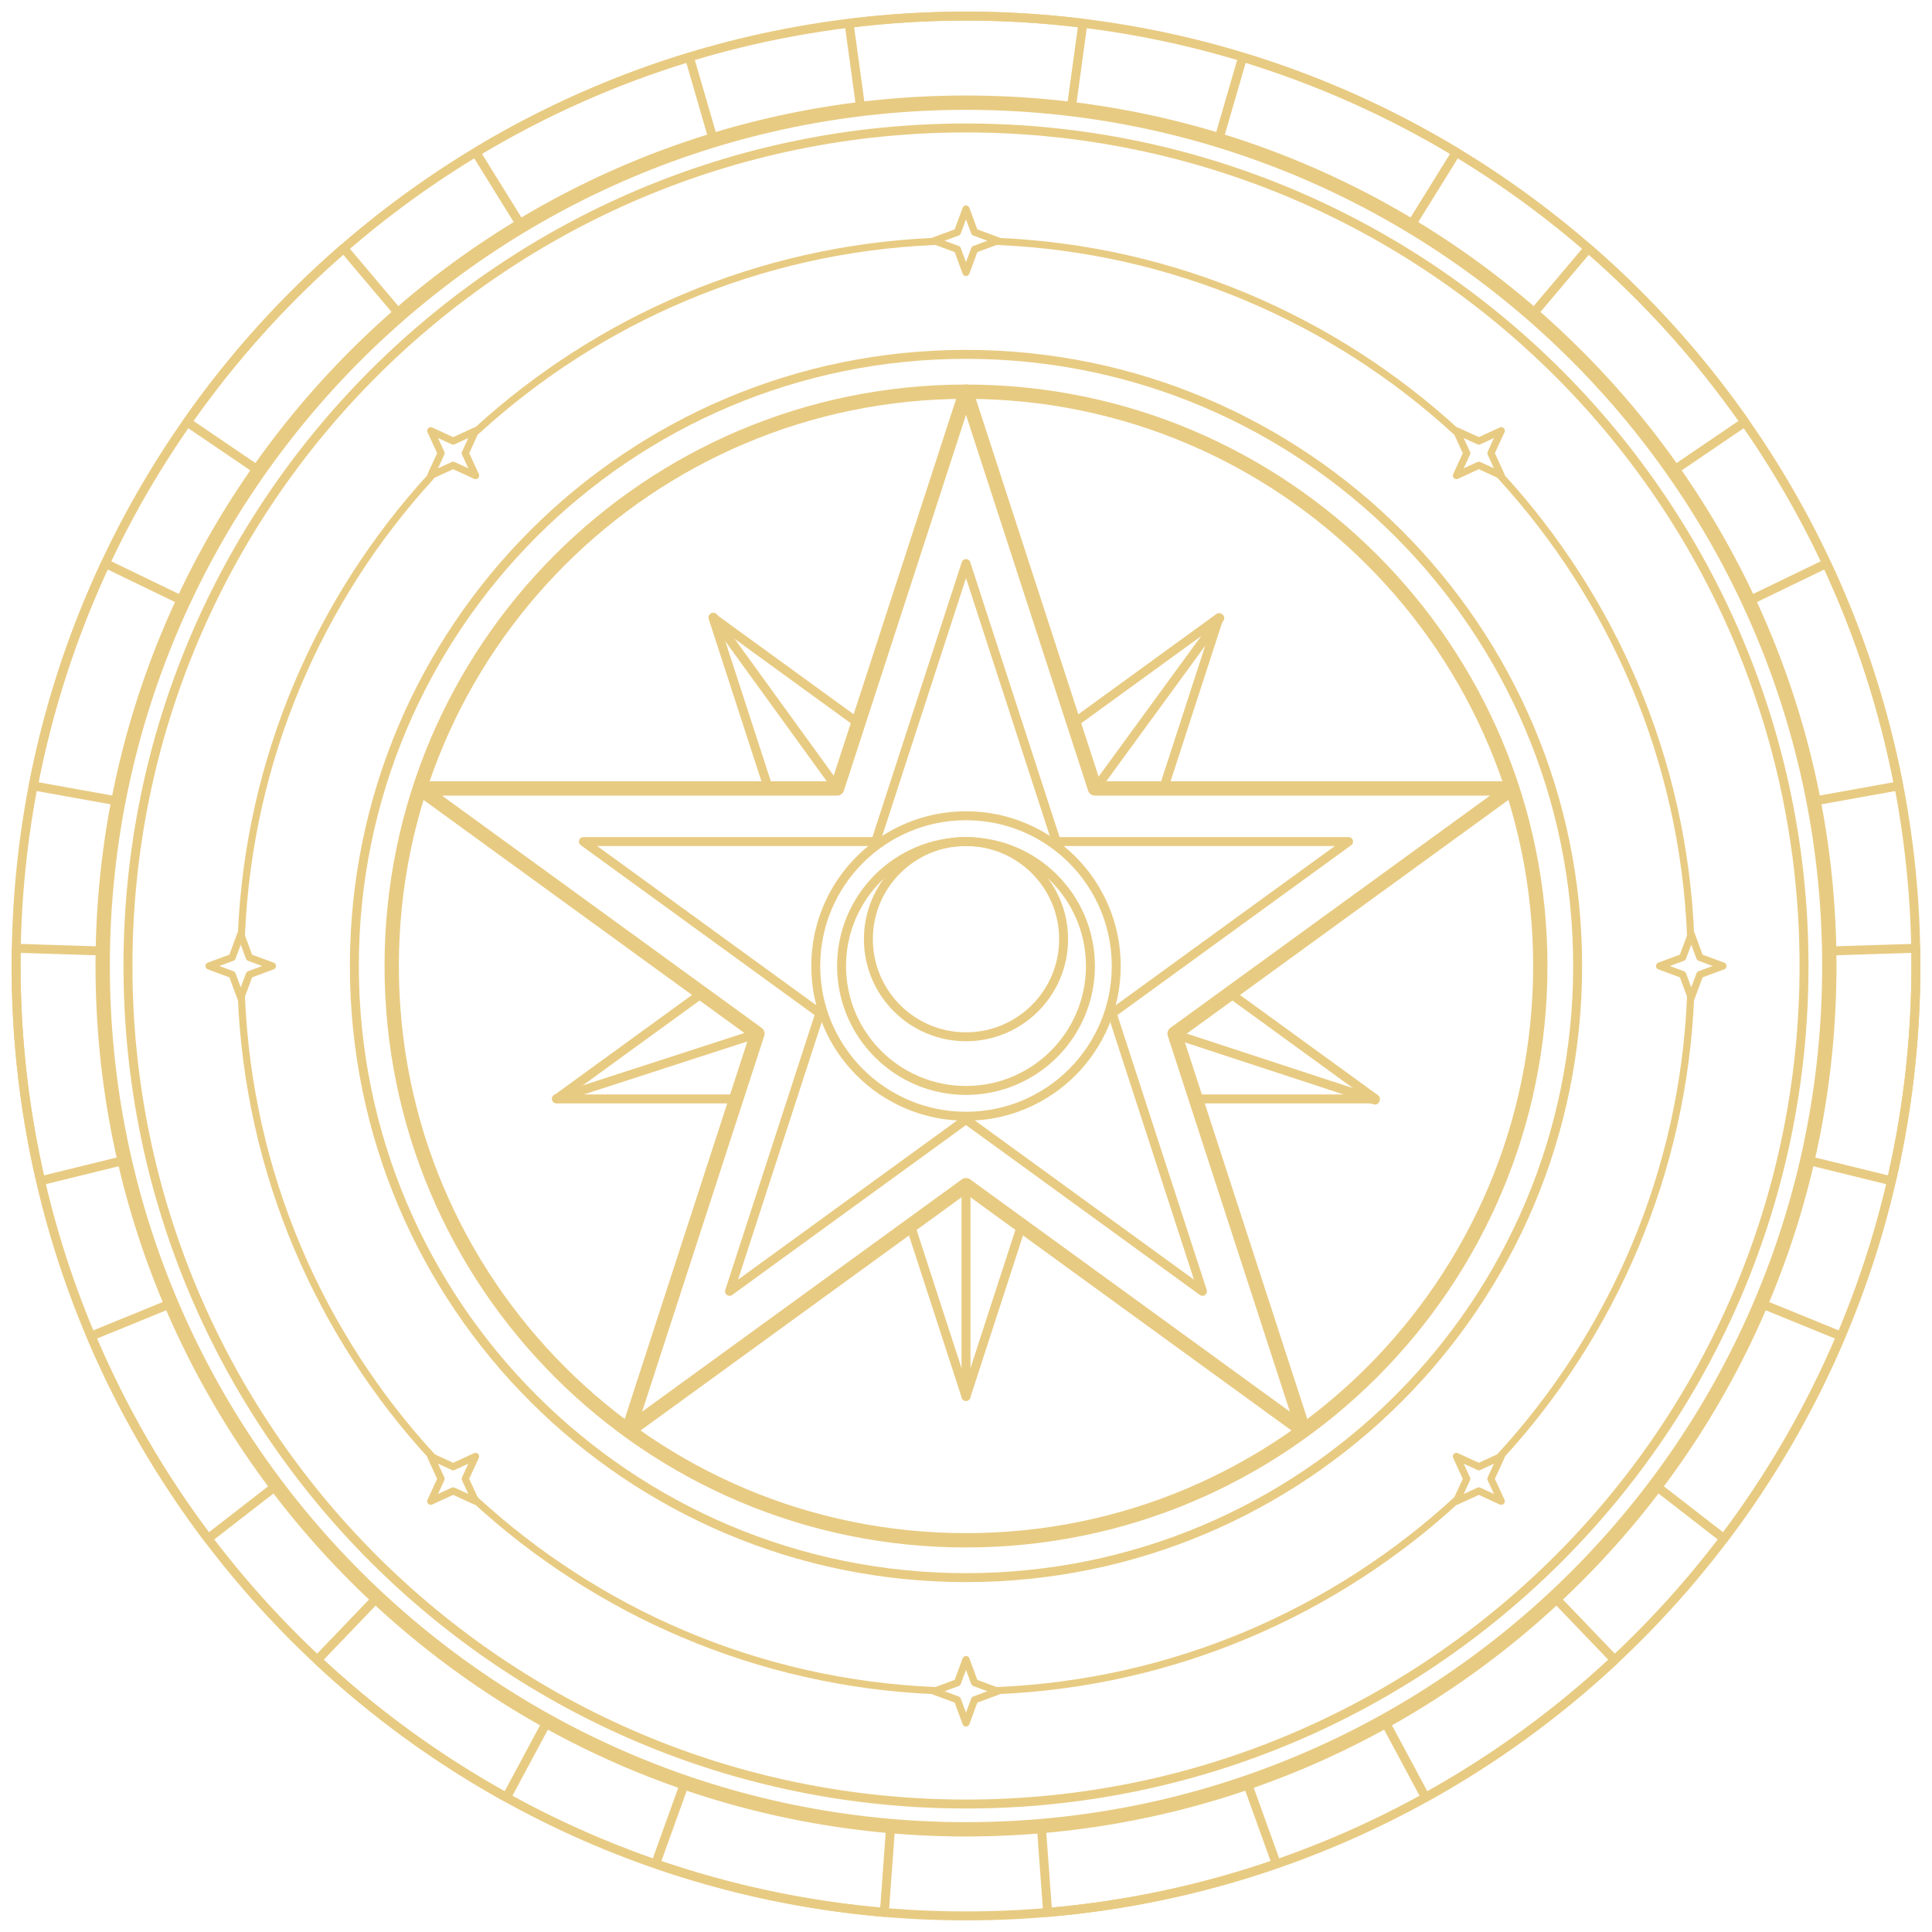
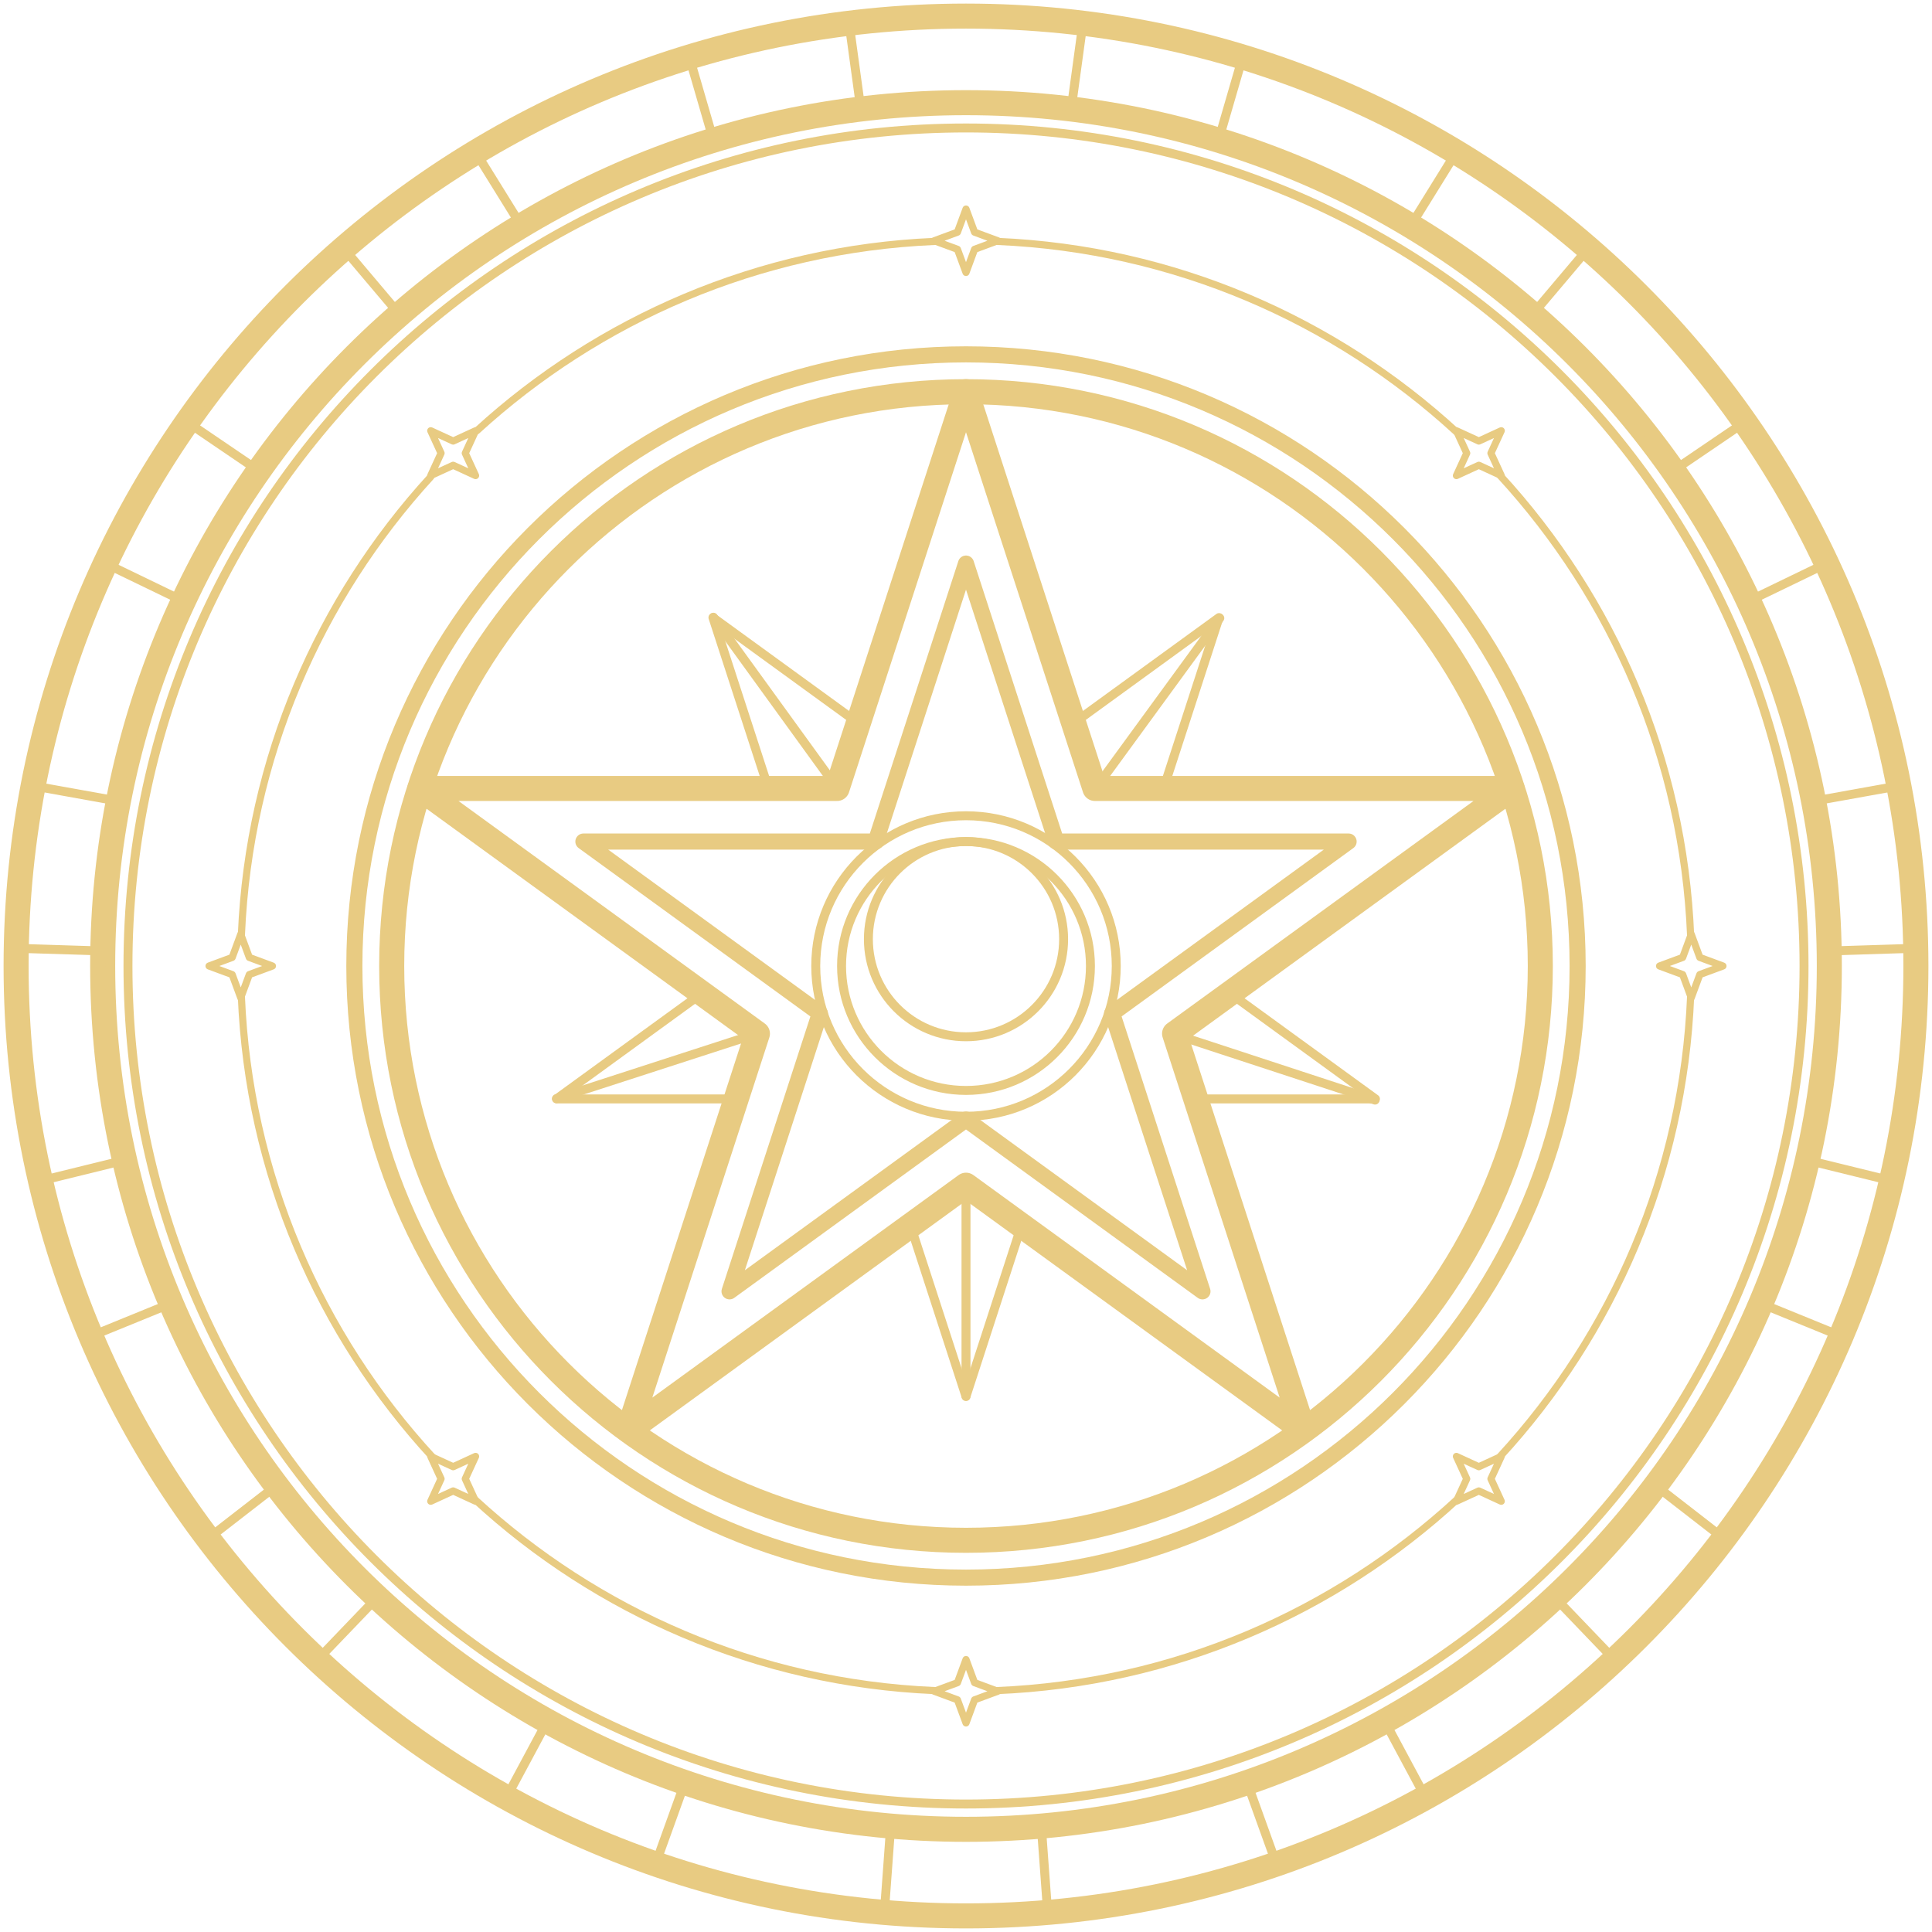
<svg xmlns="http://www.w3.org/2000/svg" width="100%" height="100%" viewBox="0 0 1080 1080" version="1.1" xml:space="preserve" style="fill-rule:evenodd;clip-rule:evenodd;stroke-linecap:round;stroke-linejoin:round;stroke-miterlimit:1.5;">
  <g id="Magic-Star">
    <g>
      <g transform="matrix(1.31656,0,0,1.31656,-361.063,-350.886)">
-         <circle cx="684.407" cy="676.676" r="403.324" style="fill:none;stroke:rgb(232,203,130);stroke-width:3.8px;" />
+         <circle cx="684.407" cy="676.676" r="403.324" style="fill:none;stroke:rgb(232,203,130);stroke-width:10.63px;" />
      </g>
      <g transform="matrix(1.19656,0,0,1.19656,-278.936,-269.686)">
-         <circle cx="684.407" cy="676.676" r="403.324" style="fill:none;stroke:rgb(232,203,130);stroke-width:6.69px;" />
+         <circle cx="684.407" cy="676.676" r="403.324" style="fill:none;stroke:rgb(232,203,130);stroke-width:11.7px;" />
      </g>
      <g transform="matrix(1.16151,0,0,1.16151,-254.946,-245.967)">
        <circle cx="684.407" cy="676.676" r="403.324" style="fill:none;stroke:rgb(232,203,130);stroke-width:4.3px;" />
      </g>
      <g transform="matrix(2.16902,0,0,2.16902,-871.511,-761.565)">
-         <path d="M680.889,357.12L677.936,378.669C690.83,380.251 703.562,382.958 715.985,386.756L722.051,365.87C741.341,371.741 759.83,379.974 777.101,390.379L765.638,408.863C776.774,415.554 787.304,423.204 797.108,431.728L811.146,415.114C826.379,428.324 839.922,443.365 851.467,459.896L833.477,472.12C840.929,482.761 847.437,494.033 852.927,505.807L872.508,496.339C881.051,514.603 887.306,533.852 891.129,553.65L869.723,557.499C872.202,570.252 873.563,583.196 873.789,596.186L895.528,595.501C895.904,615.66 893.789,635.789 889.229,655.43L868.107,650.24C865.186,662.899 861.163,675.277 856.087,687.236L876.225,695.452C868.369,714.022 858.249,731.55 846.095,747.638L828.911,734.306C821.093,744.682 812.384,754.354 802.882,763.214L817.937,778.911C803.208,792.68 786.833,804.577 769.186,814.33L758.91,795.161C747.548,801.46 735.657,806.754 723.374,810.983L730.743,831.447C711.686,838.034 691.889,842.242 671.8,843.975L670.209,822.284C657.268,823.416 644.252,823.416 631.31,822.284L629.719,843.975C609.63,842.242 589.833,838.034 570.776,831.447L578.145,810.983C565.862,806.754 553.971,801.46 542.609,795.161L532.333,814.33C514.686,804.577 498.312,792.68 483.582,778.911L498.637,763.214C489.136,754.354 480.426,744.682 472.608,734.306L455.424,747.638C443.27,731.55 433.15,714.022 425.294,695.452L445.432,687.236C440.356,675.277 436.334,662.899 433.412,650.24L412.29,655.43C407.731,635.789 405.615,615.66 405.991,595.501L427.73,596.186C427.957,583.196 429.317,570.252 431.796,557.499L410.39,553.65C414.213,533.852 420.468,514.603 429.011,496.339L448.592,505.807C454.082,494.033 460.59,482.761 468.042,472.12L450.052,459.896C461.597,443.365 475.14,428.324 490.373,415.114L504.411,431.728C514.215,423.204 524.745,415.554 535.881,408.863L524.418,390.379C541.689,379.974 560.179,371.741 579.468,365.87L585.534,386.756C597.958,382.958 610.689,380.251 623.583,378.669L620.63,357.12C640.64,354.639 660.879,354.639 680.889,357.12ZM650.76,377.099C773.821,377.099 873.731,477.009 873.731,600.07C873.731,723.131 773.821,823.041 650.76,823.041C527.699,823.041 427.789,723.131 427.789,600.07C427.789,477.009 527.699,377.099 650.76,377.099Z" style="fill:none;stroke:rgb(232,203,130);stroke-width:2.31px;" />
+         <path d="M680.889,357.12L677.925,378.76C659.882,376.546 641.637,376.546 623.595,378.76L620.63,357.12C640.64,354.639 660.879,354.639 680.889,357.12ZM579.468,365.87L585.561,386.844C568.178,392.16 551.51,399.581 535.928,408.942L524.418,390.379C541.689,379.974 560.179,371.741 579.468,365.87ZM490.373,415.114L504.471,431.797C490.753,443.724 478.544,457.282 468.117,472.172L450.052,459.896C461.597,443.365 475.14,428.324 490.373,415.114ZM429.011,496.339L448.676,505.846C440.994,522.321 435.356,539.673 431.887,557.517L410.39,553.65C414.213,533.852 420.468,514.603 429.011,496.339ZM405.991,595.501L427.822,596.187C427.506,614.362 429.413,632.508 433.501,650.219L412.29,655.43C407.731,635.789 405.615,615.66 405.991,595.501ZM425.294,695.452L445.517,687.2C452.62,703.932 461.743,719.733 472.682,734.251L455.424,747.638C443.27,731.55 433.15,714.022 425.294,695.452ZM483.582,778.911L498.7,763.147C511.995,775.543 526.756,786.268 542.654,795.081L532.333,814.33C514.686,804.577 498.312,792.68 483.582,778.911ZM570.776,831.447L578.175,810.896C595.363,816.813 613.21,820.607 631.318,822.192L629.719,843.975C609.63,842.242 589.833,838.034 570.776,831.447ZM671.8,843.975L670.201,822.192C688.31,820.607 706.156,816.813 723.344,810.896L730.743,831.447C711.686,838.034 691.889,842.242 671.8,843.975ZM769.186,814.33L758.865,795.081C774.764,786.268 789.524,775.543 802.819,763.147L817.937,778.911C803.208,792.68 786.833,804.577 769.186,814.33ZM846.095,747.638L828.837,734.251C839.776,719.733 848.899,703.932 856.002,687.2L876.225,695.452C868.369,714.022 858.249,731.55 846.095,747.638ZM889.229,655.43L868.018,650.219C872.106,632.508 874.013,614.362 873.697,596.187L895.528,595.501C895.904,615.66 893.789,635.789 889.229,655.43ZM891.129,553.65L869.632,557.517C866.163,539.673 860.525,522.321 852.843,505.846L872.508,496.339C881.051,514.603 887.306,533.852 891.129,553.65ZM851.467,459.896L833.402,472.172C822.975,457.282 810.766,443.724 797.048,431.797L811.146,415.114C826.379,428.324 839.922,443.365 851.467,459.896ZM777.101,390.379L765.591,408.942C750.009,399.581 733.341,392.16 715.958,386.844L722.051,365.87C741.341,371.741 759.83,379.974 777.101,390.379Z" style="fill:none;stroke:rgb(232,203,130);stroke-width:2.31px;" />
      </g>
    </g>
    <g transform="matrix(1,0,0,1,-1.13687e-13,-29.7361)">
      <g>
        <g transform="matrix(1,0,0,1,-161.632,109.366)">
-           <path d="M701.632,139.331L773.694,361.116L1006.89,361.116L818.231,498.187L890.294,719.972L701.632,582.901L512.97,719.972L585.033,498.187L396.371,361.116L629.57,361.116L701.632,139.331Z" style="fill:none;stroke:rgb(232,203,130);stroke-width:8px;" />
+           <path d="M701.632,139.331L773.694,361.116L1006.89,361.116L818.231,498.187L890.294,719.972L701.632,582.901L512.97,719.972L585.033,498.187L396.371,361.116L629.57,361.116L701.632,139.331Z" style="fill:none;stroke:rgb(232,203,130);stroke-width:14px;" />
        </g>
        <g transform="matrix(0.700633,0,0,0.700633,48.4136,247.165)">
-           <path d="M701.632,139.331L773.694,361.116L1006.89,361.116L818.231,498.187L890.294,719.972L701.632,582.901L512.97,719.972L585.033,498.187L396.371,361.116L629.57,361.116L701.632,139.331Z" style="fill:none;stroke:rgb(232,203,130);stroke-width:7.14px;" />
+           <path d="M701.632,139.331L773.694,361.116L1006.89,361.116L818.231,498.187L890.294,719.972L701.632,582.901L512.97,719.972L585.033,498.187L396.371,361.116L629.57,361.116L701.632,139.331Z" style="fill:none;stroke:rgb(232,203,130);stroke-width:12.85px;" />
        </g>
      </g>
      <g>
        <g transform="matrix(-0.749812,-9.18255e-17,9.18255e-17,-0.749812,1066.09,914.807)">
          <path d="M848.902,592.582L890.294,719.972L781.929,641.24L797.739,592.582L848.902,592.582ZM621.335,641.24L512.97,719.972L554.362,592.582L605.525,592.582L621.335,641.24ZM504.736,439.848L396.371,361.116L530.317,361.116L546.127,409.775L504.736,439.848ZM660.24,266.722L701.632,139.331L743.024,266.722L701.632,296.794L660.24,266.722ZM872.947,361.116L1006.89,361.116L898.528,439.848L857.137,409.775L872.947,361.116Z" style="fill:none;stroke:rgb(232,203,130);stroke-width:6.67px;" />
        </g>
        <path d="M540,810.335L540,692.54" style="fill:none;stroke:rgb(232,203,130);stroke-width:5px;" />
        <g transform="matrix(0.308334,0.951278,-0.951278,0.308334,915.412,-119.671)">
          <path d="M540,810.335L540,692.54" style="fill:none;stroke:rgb(232,203,130);stroke-width:5px;" />
        </g>
        <g transform="matrix(-0.80986,0.586623,-0.586623,-0.80986,1311.5,714.242)">
          <path d="M540,810.335L540,692.54" style="fill:none;stroke:rgb(232,203,130);stroke-width:5px;" />
        </g>
        <g transform="matrix(-0.807749,-0.589526,0.589526,-0.807749,640.351,1348.16)">
          <path d="M540,810.335L540,692.54" style="fill:none;stroke:rgb(232,203,130);stroke-width:5px;" />
        </g>
        <g transform="matrix(0.311746,-0.950165,0.950165,0.311746,-169.621,905.165)">
          <path d="M540,810.335L540,692.54" style="fill:none;stroke:rgb(232,203,130);stroke-width:5px;" />
        </g>
      </g>
    </g>
    <g transform="matrix(0.950087,0,0,0.950087,-20.8008,40.7501)">
-       <circle cx="590.263" cy="525.478" r="337.905" style="fill:none;stroke:rgb(232,203,130);stroke-width:8.42px;" />
+       <circle cx="590.263" cy="525.478" r="337.905" style="fill:none;stroke:rgb(232,203,130);stroke-width:14.74px;" />
    </g>
    <g transform="matrix(1.01185,0,0,1.01185,-57.2592,8.29323)">
-       <circle cx="590.263" cy="525.478" r="337.905" style="fill:none;stroke:rgb(232,203,130);stroke-width:4.94px;" />
+       <circle cx="590.263" cy="525.478" r="337.905" style="fill:none;stroke:rgb(232,203,130);stroke-width:8.89px;" />
    </g>
    <g id="Star-Circle" transform="matrix(0.914325,0,0,0.914325,46.2644,46.2644)">
      <g>
        <g transform="matrix(1,0,0,1,-27.7835,37.2072)">
          <path d="M587.164,59.797C695.106,64.449 793.096,107.767 867.619,176.237" style="fill:none;stroke:rgb(232,203,130);stroke-width:4.37px;" />
        </g>
        <g transform="matrix(1,0,0,1,-27.7835,37.2072)">
          <path d="M894.34,202.957C963.023,277.713 1006.4,376.083 1010.82,484.424" style="fill:none;stroke:rgb(232,203,130);stroke-width:4.37px;" />
        </g>
        <g transform="matrix(1,0,0,1,-27.7835,37.2072)">
          <path d="M1010.82,521.162C1006.4,629.503 963.023,727.873 894.34,802.629" style="fill:none;stroke:rgb(232,203,130);stroke-width:4.37px;" />
        </g>
        <g transform="matrix(1,0,0,1,-27.7835,37.2072)">
          <path d="M868.168,828.844C793.345,897.819 694.759,941.397 586.153,945.831" style="fill:none;stroke:rgb(232,203,130);stroke-width:4.37px;" />
        </g>
        <g transform="matrix(1,0,0,1,-27.7835,37.2072)">
          <path d="M548.403,945.789C440.196,941.126 341.989,897.605 267.399,828.844" style="fill:none;stroke:rgb(232,203,130);stroke-width:4.37px;" />
        </g>
        <g transform="matrix(1,0,0,1,-27.7835,37.2072)">
          <path d="M241.732,803.177C172.757,728.355 129.18,629.768 124.745,521.162" style="fill:none;stroke:rgb(232,203,130);stroke-width:4.37px;" />
        </g>
        <g transform="matrix(1,0,0,1,-27.7835,37.2072)">
          <path d="M124.788,483.412C129.424,375.833 172.468,278.138 240.539,203.708" style="fill:none;stroke:rgb(232,203,130);stroke-width:4.37px;" />
        </g>
        <g transform="matrix(1,0,0,1,-27.7835,37.2072)">
          <path d="M268.699,175.548C343.128,107.477 440.823,64.433 548.403,59.797" style="fill:none;stroke:rgb(232,203,130);stroke-width:4.37px;" />
        </g>
      </g>
      <g>
        <g transform="matrix(1,0,0,1,7.93284,19.2355)">
          <path d="M532.067,57.971L537.302,72.117L551.448,77.352L537.302,82.586L532.067,96.732L526.833,82.586L512.686,77.352L526.833,72.117L532.067,57.971Z" style="fill:none;stroke:rgb(232,203,130);stroke-width:4.37px;" />
        </g>
        <g transform="matrix(0.707107,0.707107,-0.707107,0.707107,532.008,-204.464)">
          <path d="M532.067,57.971L537.302,72.117L551.448,77.352L537.302,82.586L532.067,96.732L526.833,82.586L512.686,77.352L526.833,72.117L532.067,57.971Z" style="fill:none;stroke:rgb(232,203,130);stroke-width:4.37px;" />
        </g>
        <g transform="matrix(2.22045e-16,1,-1,2.22045e-16,1060.76,7.93284)">
          <path d="M532.067,57.971L537.302,72.117L551.448,77.352L537.302,82.586L532.067,96.732L526.833,82.586L512.686,77.352L526.833,72.117L532.067,57.971Z" style="fill:none;stroke:rgb(232,203,130);stroke-width:4.37px;" />
        </g>
        <g transform="matrix(-0.707107,0.707107,-0.707107,-0.707107,1284.46,532.008)">
          <path d="M532.067,57.971L537.302,72.117L551.448,77.352L537.302,82.586L532.067,96.732L526.833,82.586L512.686,77.352L526.833,72.117L532.067,57.971Z" style="fill:none;stroke:rgb(232,203,130);stroke-width:4.37px;" />
        </g>
        <g transform="matrix(-1,2.77556e-16,-2.77556e-16,-1,1072.07,1060.76)">
          <path d="M532.067,57.971L537.302,72.117L551.448,77.352L537.302,82.586L532.067,96.732L526.833,82.586L512.686,77.352L526.833,72.117L532.067,57.971Z" style="fill:none;stroke:rgb(232,203,130);stroke-width:4.37px;" />
        </g>
        <g transform="matrix(-0.707107,-0.707107,0.707107,-0.707107,547.992,1284.46)">
          <path d="M532.067,57.971L537.302,72.117L551.448,77.352L537.302,82.586L532.067,96.732L526.833,82.586L512.686,77.352L526.833,72.117L532.067,57.971Z" style="fill:none;stroke:rgb(232,203,130);stroke-width:4.37px;" />
        </g>
        <g transform="matrix(-4.44089e-16,-1,1,-4.44089e-16,19.2355,1072.07)">
          <path d="M532.067,57.971L537.302,72.117L551.448,77.352L537.302,82.586L532.067,96.732L526.833,82.586L512.686,77.352L526.833,72.117L532.067,57.971Z" style="fill:none;stroke:rgb(232,203,130);stroke-width:4.37px;" />
        </g>
        <g transform="matrix(0.707107,-0.707107,0.707107,0.707107,-204.464,547.992)">
          <path d="M532.067,57.971L537.302,72.117L551.448,77.352L537.302,82.586L532.067,96.732L526.833,82.586L512.686,77.352L526.833,72.117L532.067,57.971Z" style="fill:none;stroke:rgb(232,203,130);stroke-width:4.37px;" />
        </g>
      </g>
    </g>
    <g transform="matrix(1.20037,0,0,1.20037,-132.55,-123.825)">
      <circle cx="560.285" cy="553.017" r="69.969" style="fill:none;stroke:rgb(232,203,130);stroke-width:4.17px;" />
    </g>
    <g transform="matrix(0.828225,0,0,0.828225,92.7584,92.7584)">
      <g transform="matrix(1.20037,0,0,1.20037,-132.55,-123.825)">
        <circle cx="560.285" cy="553.017" r="69.969" style="fill:none;stroke:rgb(232,203,130);stroke-width:5.03px;" />
      </g>
      <g transform="matrix(0.941564,0,0,0.941564,12.4556,1.19068)">
        <circle cx="560.285" cy="553.017" r="69.969" style="fill:none;stroke:rgb(232,203,130);stroke-width:6.41px;" />
      </g>
    </g>
  </g>
</svg>
